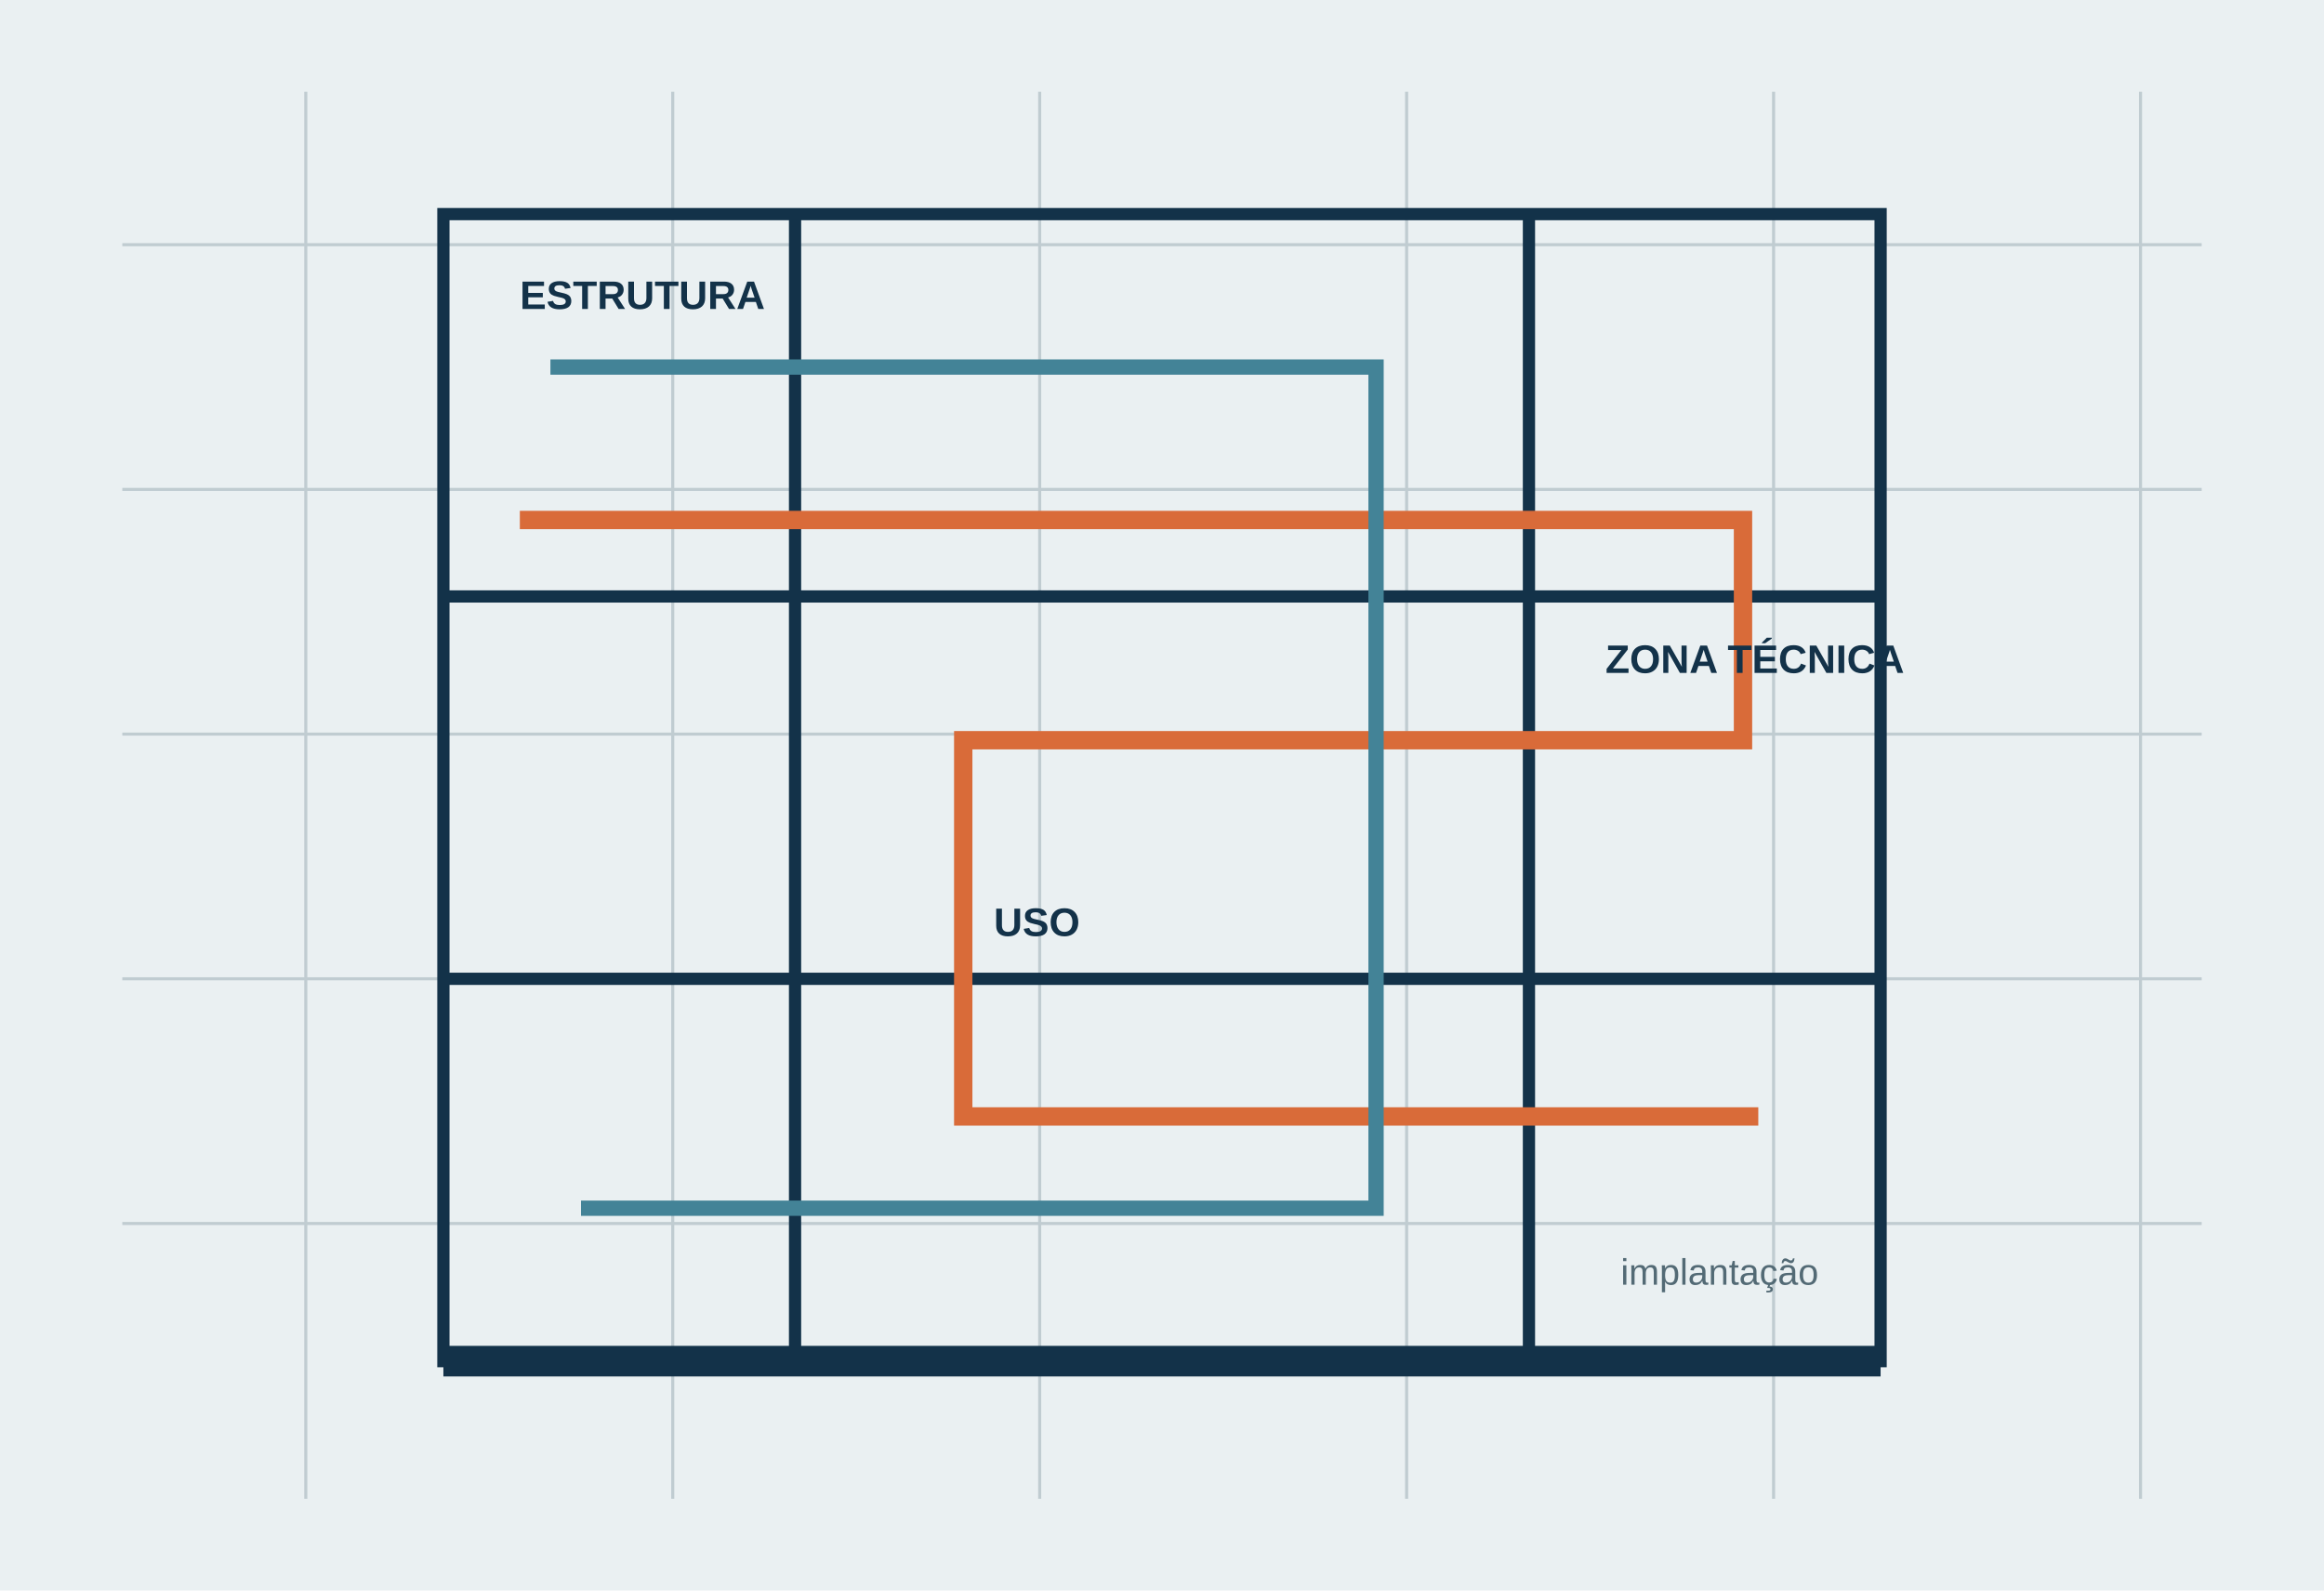
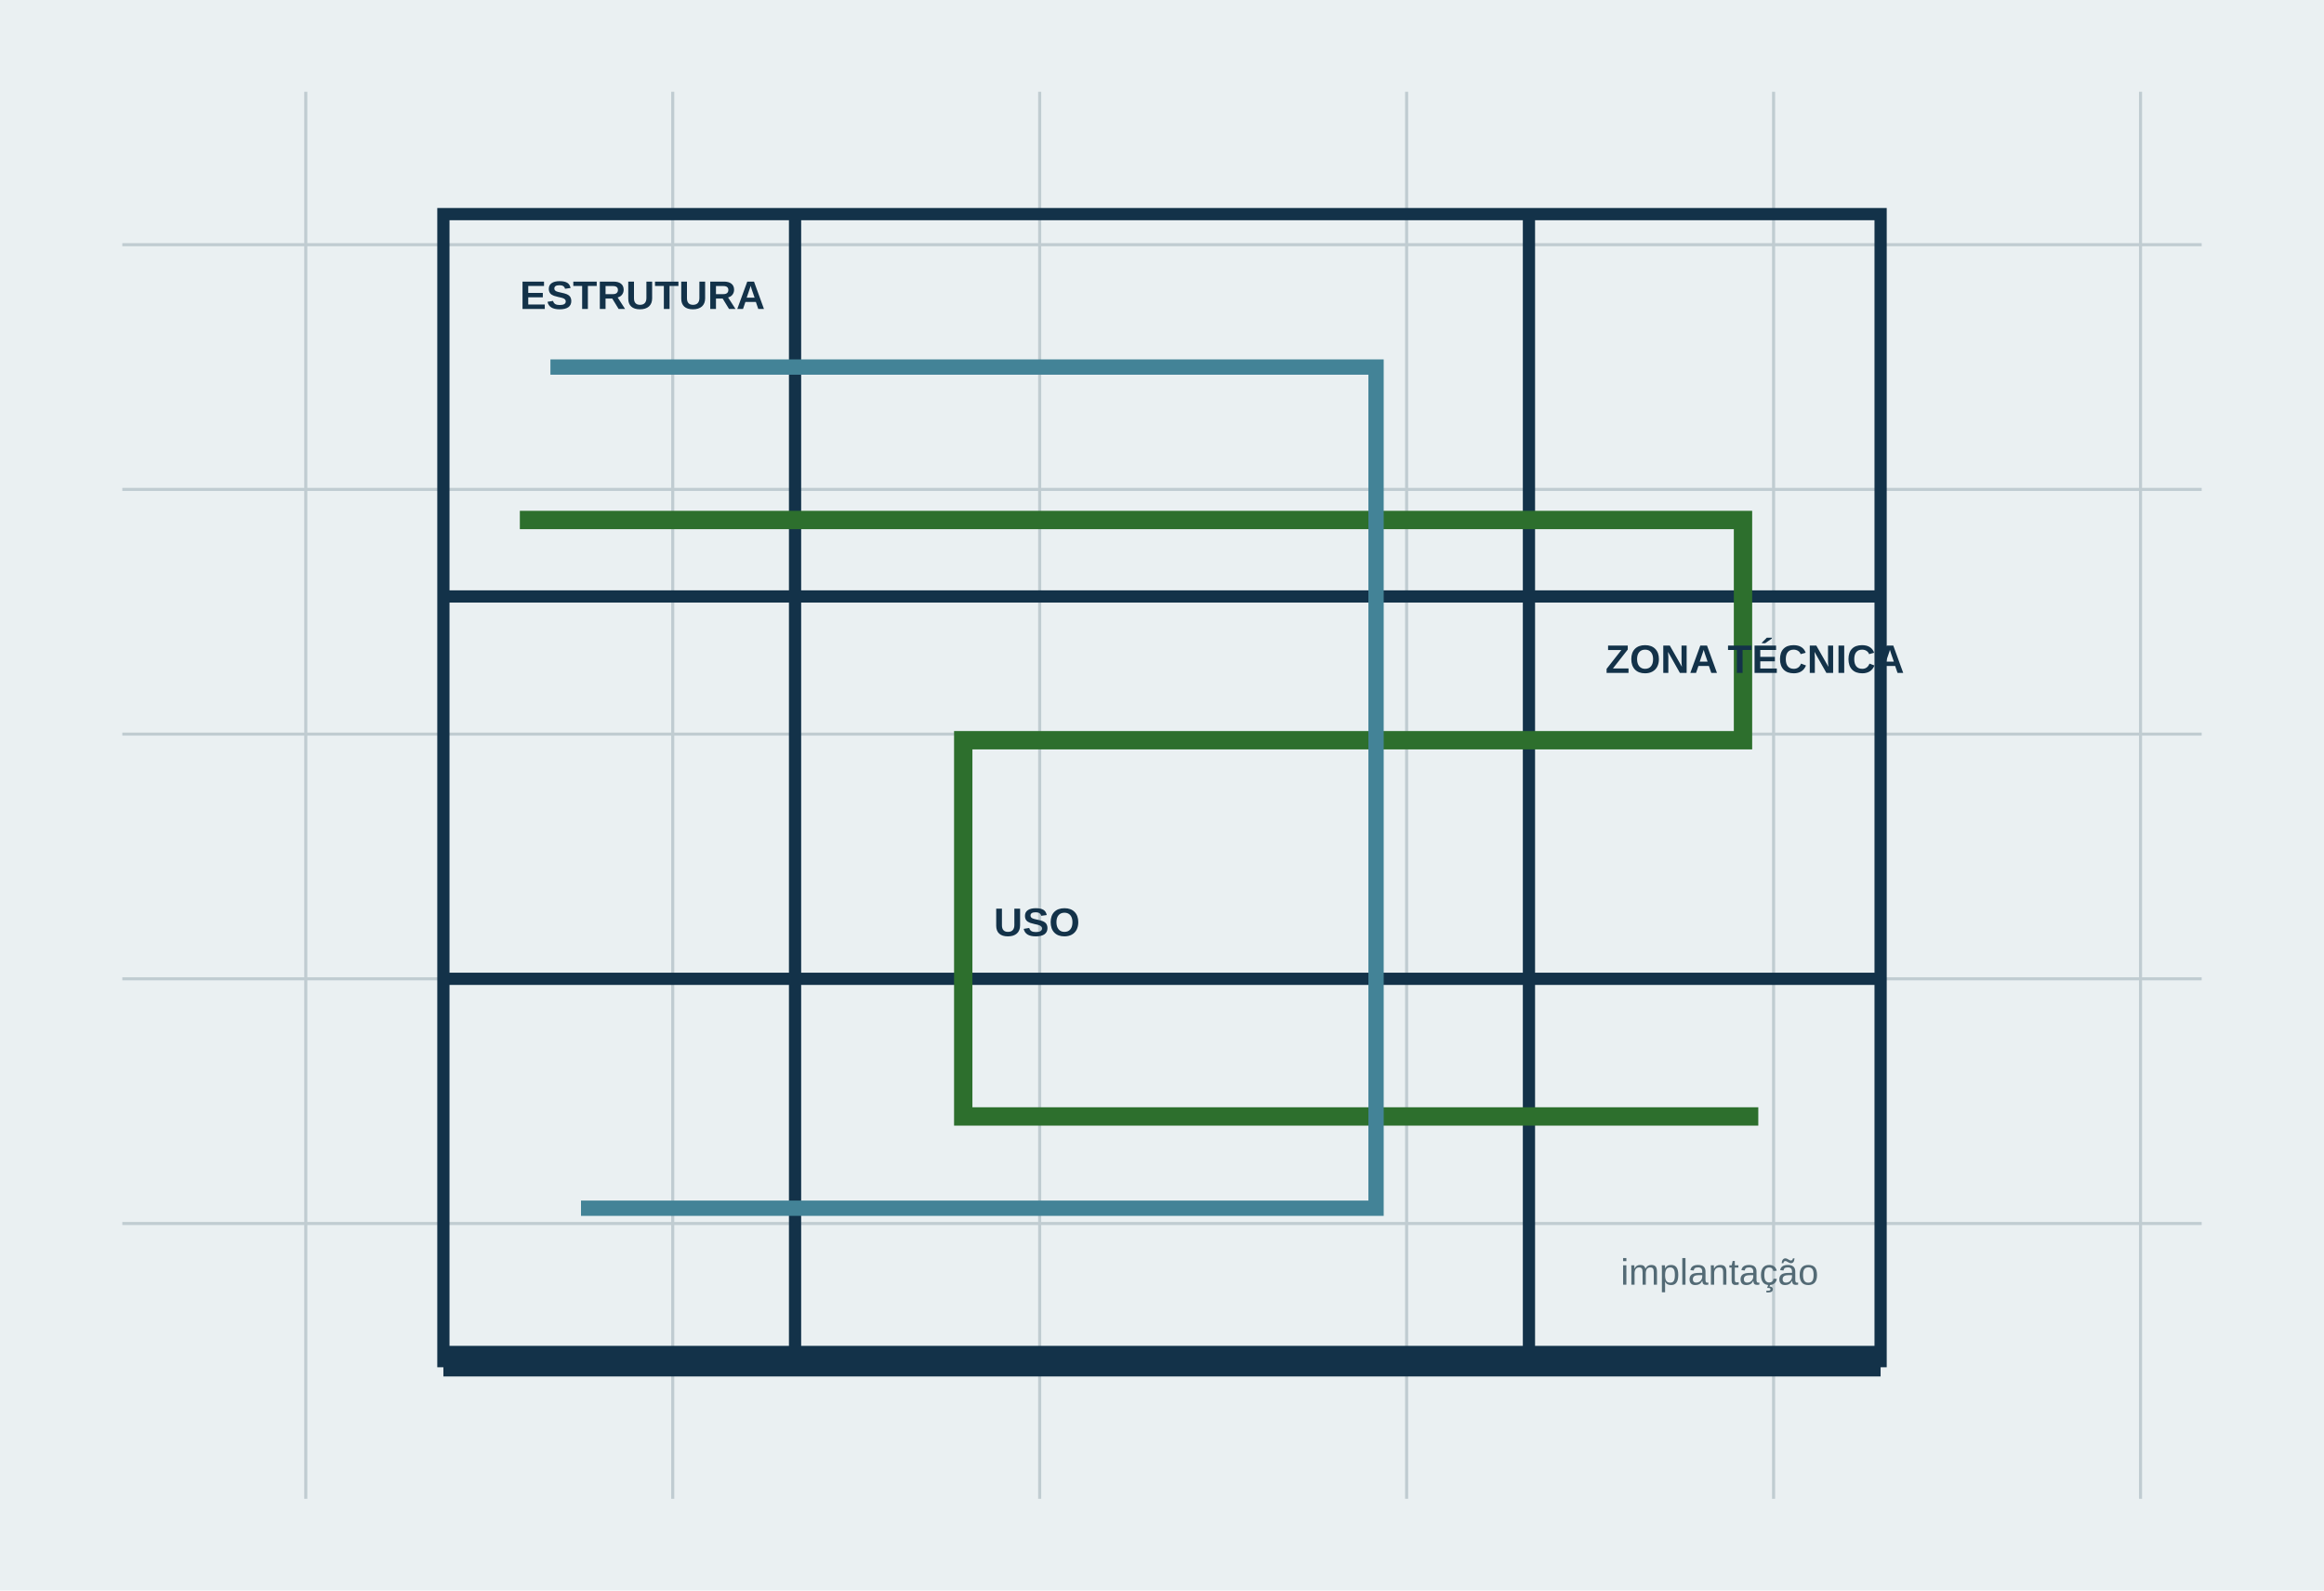
<svg xmlns="http://www.w3.org/2000/svg" viewBox="0 0 760 520">
-   <style>.g{stroke:#c0ccd1}.l{fill:none;stroke:#133249;stroke-width:4}.o{fill:none;stroke:#d96b39;stroke-width:6}.b{fill:none;stroke:#438397;stroke-width:5}.t{font:700 13px Arial;fill:#133249}.s{font:12px Arial;fill:#536a75}</style>
+   <style>.g{stroke:#c0ccd1}.l{fill:none;stroke:#133249;stroke-width:4}.o{fill:none;stroke:#2d6f2d;stroke-width:6}.b{fill:none;stroke:#438397;stroke-width:5}.t{font:700 13px Arial;fill:#133249}.s{font:12px Arial;fill:#536a75}</style>
  <rect width="760" height="520" fill="#eaf0f2" />
  <g class="g">
    <path d="M40 80H720M40 160H720M40 240H720M40 320H720M40 400H720M100 30V490M220 30V490M340 30V490M460 30V490M580 30V490M700 30V490" />
  </g>
  <path class="l" d="M145 70H615V445H145zM145 195H615M145 320H615M260 70V445M500 70V445" />
  <path class="o" d="M170 170H570V242H315V365H575" />
  <path class="b" d="M180 120H450V395H190" />
  <path d="M145 445H615" stroke="#133249" stroke-width="10" />
  <text class="t" x="170" y="101">ESTRUTURA</text>
  <text class="t" x="525" y="220">ZONA TÉCNICA</text>
  <text class="t" x="325" y="306">USO</text>
  <text class="s" x="530" y="420">implantação</text>
</svg>
